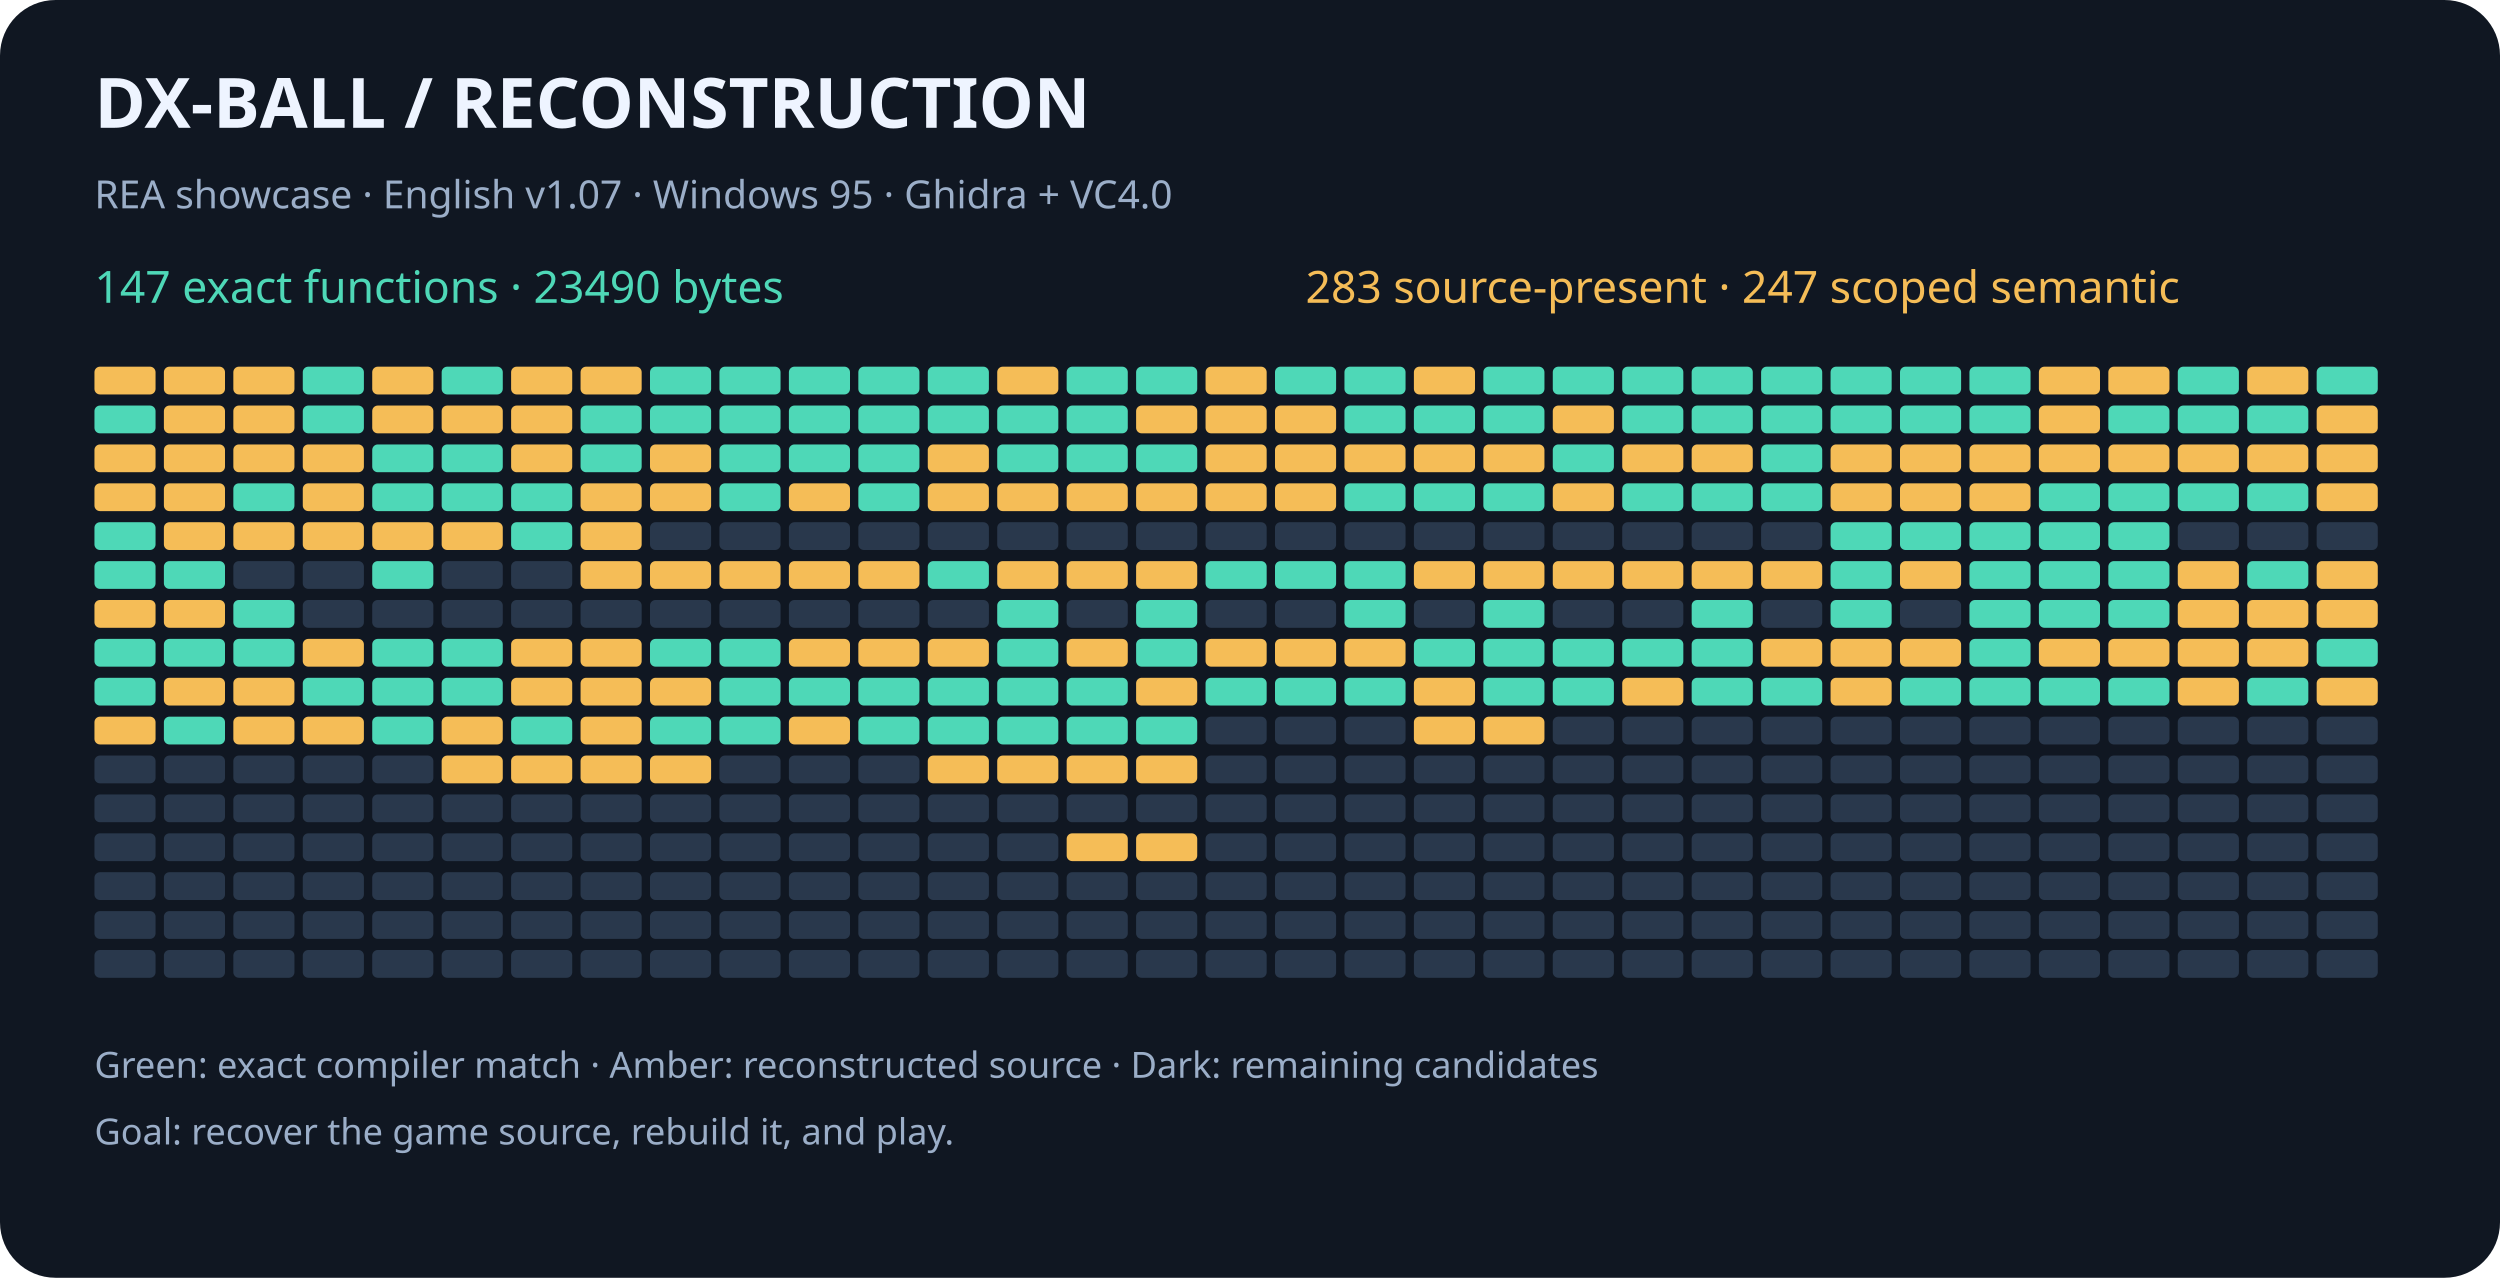
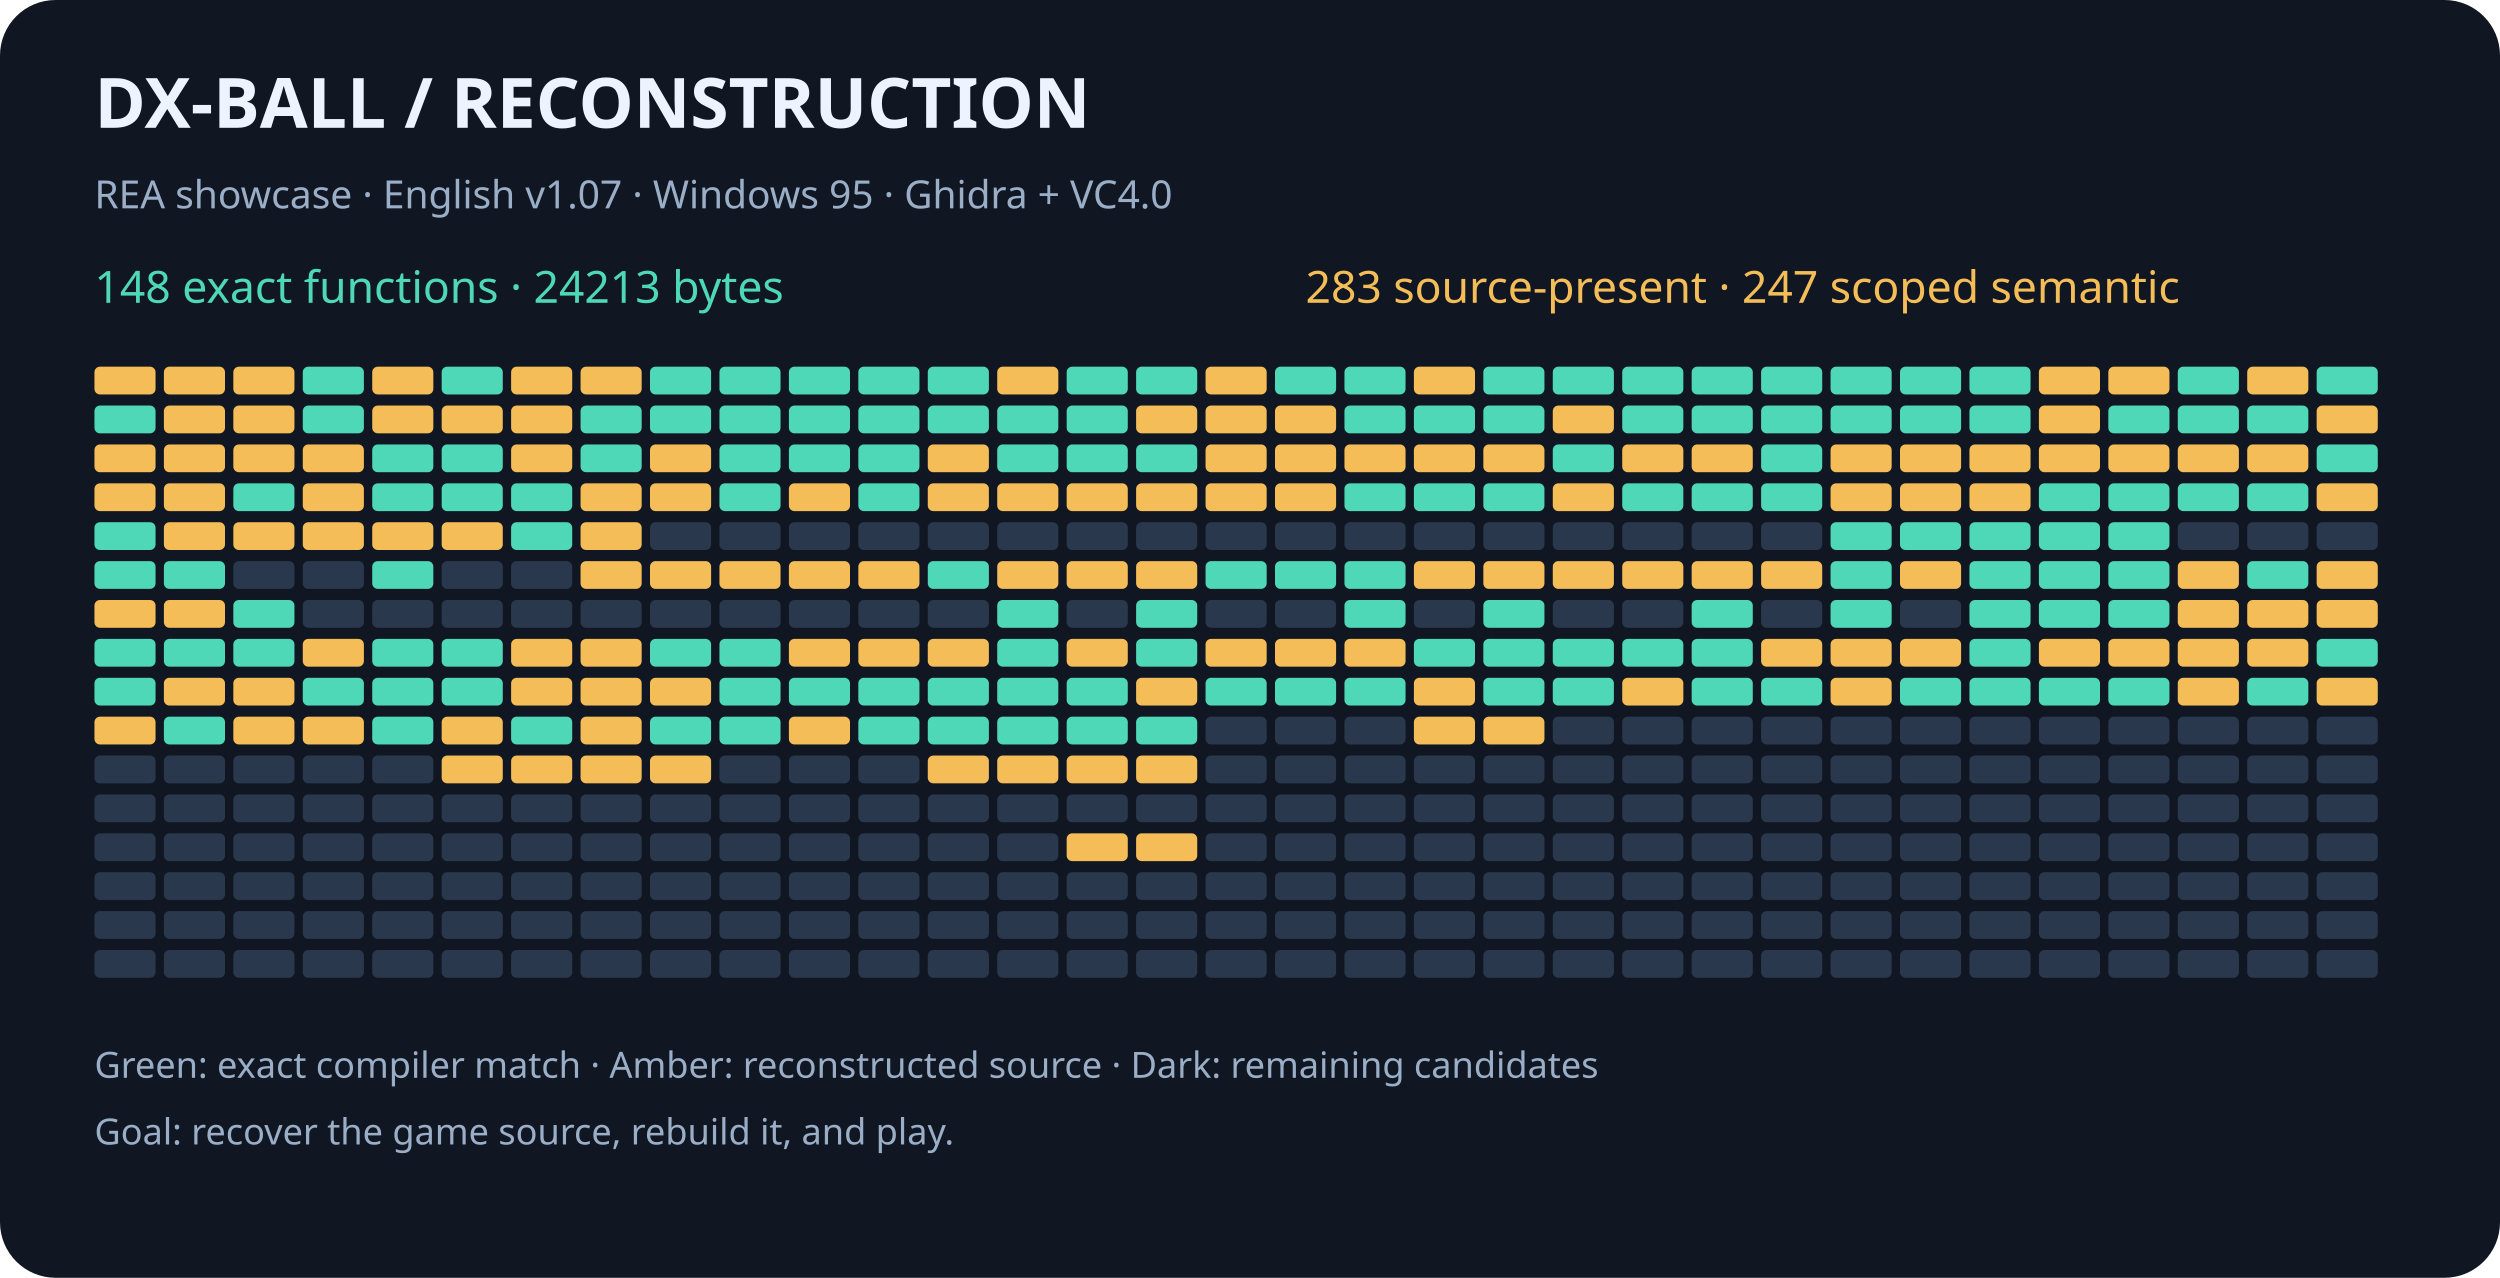
<svg xmlns="http://www.w3.org/2000/svg" width="900" height="460" viewBox="0 0 900 460" role="img" aria-labelledby="title desc">
  <rect width="900" height="460" rx="20" fill="#101722" />
  <g font-family="sans-serif">
    <text x="34" y="46" fill="#eef4ff" font-size="25" font-weight="bold">DX-BALL  /  RECONSTRUCTION</text>
    <text x="34" y="75" fill="#9baec8" font-size="14">REA showcase · English v1.07 · Windows 95 · Ghidra + VC4.0</text>
-     <text x="34" y="109" fill="#4ed8b7" font-size="16">147 exact functions · 23490 bytes</text>
+     <text x="34" y="109" fill="#4ed8b7" font-size="16">148 exact functions · 24213 bytes</text>
    <text x="470" y="109" fill="#f5bd57" font-size="16">283 source-present · 247 scoped semantic</text>
    <rect x="34" y="132" width="22" height="10" rx="2" fill="#f5bd57" />
    <rect x="59" y="132" width="22" height="10" rx="2" fill="#f5bd57" />
    <rect x="84" y="132" width="22" height="10" rx="2" fill="#f5bd57" />
    <rect x="109" y="132" width="22" height="10" rx="2" fill="#4ed8b7" />
    <rect x="134" y="132" width="22" height="10" rx="2" fill="#f5bd57" />
    <rect x="159" y="132" width="22" height="10" rx="2" fill="#4ed8b7" />
    <rect x="184" y="132" width="22" height="10" rx="2" fill="#f5bd57" />
    <rect x="209" y="132" width="22" height="10" rx="2" fill="#f5bd57" />
    <rect x="234" y="132" width="22" height="10" rx="2" fill="#4ed8b7" />
    <rect x="259" y="132" width="22" height="10" rx="2" fill="#4ed8b7" />
    <rect x="284" y="132" width="22" height="10" rx="2" fill="#4ed8b7" />
    <rect x="309" y="132" width="22" height="10" rx="2" fill="#4ed8b7" />
    <rect x="334" y="132" width="22" height="10" rx="2" fill="#4ed8b7" />
    <rect x="359" y="132" width="22" height="10" rx="2" fill="#f5bd57" />
    <rect x="384" y="132" width="22" height="10" rx="2" fill="#4ed8b7" />
    <rect x="409" y="132" width="22" height="10" rx="2" fill="#4ed8b7" />
    <rect x="434" y="132" width="22" height="10" rx="2" fill="#f5bd57" />
    <rect x="459" y="132" width="22" height="10" rx="2" fill="#4ed8b7" />
    <rect x="484" y="132" width="22" height="10" rx="2" fill="#4ed8b7" />
    <rect x="509" y="132" width="22" height="10" rx="2" fill="#f5bd57" />
    <rect x="534" y="132" width="22" height="10" rx="2" fill="#4ed8b7" />
    <rect x="559" y="132" width="22" height="10" rx="2" fill="#4ed8b7" />
    <rect x="584" y="132" width="22" height="10" rx="2" fill="#4ed8b7" />
    <rect x="609" y="132" width="22" height="10" rx="2" fill="#4ed8b7" />
    <rect x="634" y="132" width="22" height="10" rx="2" fill="#4ed8b7" />
    <rect x="659" y="132" width="22" height="10" rx="2" fill="#4ed8b7" />
    <rect x="684" y="132" width="22" height="10" rx="2" fill="#4ed8b7" />
    <rect x="709" y="132" width="22" height="10" rx="2" fill="#4ed8b7" />
    <rect x="734" y="132" width="22" height="10" rx="2" fill="#f5bd57" />
    <rect x="759" y="132" width="22" height="10" rx="2" fill="#f5bd57" />
    <rect x="784" y="132" width="22" height="10" rx="2" fill="#4ed8b7" />
    <rect x="809" y="132" width="22" height="10" rx="2" fill="#f5bd57" />
    <rect x="834" y="132" width="22" height="10" rx="2" fill="#4ed8b7" />
    <rect x="34" y="146" width="22" height="10" rx="2" fill="#4ed8b7" />
    <rect x="59" y="146" width="22" height="10" rx="2" fill="#f5bd57" />
    <rect x="84" y="146" width="22" height="10" rx="2" fill="#f5bd57" />
    <rect x="109" y="146" width="22" height="10" rx="2" fill="#4ed8b7" />
    <rect x="134" y="146" width="22" height="10" rx="2" fill="#f5bd57" />
    <rect x="159" y="146" width="22" height="10" rx="2" fill="#f5bd57" />
    <rect x="184" y="146" width="22" height="10" rx="2" fill="#f5bd57" />
    <rect x="209" y="146" width="22" height="10" rx="2" fill="#4ed8b7" />
    <rect x="234" y="146" width="22" height="10" rx="2" fill="#4ed8b7" />
    <rect x="259" y="146" width="22" height="10" rx="2" fill="#4ed8b7" />
    <rect x="284" y="146" width="22" height="10" rx="2" fill="#4ed8b7" />
    <rect x="309" y="146" width="22" height="10" rx="2" fill="#4ed8b7" />
    <rect x="334" y="146" width="22" height="10" rx="2" fill="#4ed8b7" />
    <rect x="359" y="146" width="22" height="10" rx="2" fill="#4ed8b7" />
    <rect x="384" y="146" width="22" height="10" rx="2" fill="#4ed8b7" />
    <rect x="409" y="146" width="22" height="10" rx="2" fill="#f5bd57" />
    <rect x="434" y="146" width="22" height="10" rx="2" fill="#f5bd57" />
    <rect x="459" y="146" width="22" height="10" rx="2" fill="#f5bd57" />
    <rect x="484" y="146" width="22" height="10" rx="2" fill="#4ed8b7" />
    <rect x="509" y="146" width="22" height="10" rx="2" fill="#4ed8b7" />
    <rect x="534" y="146" width="22" height="10" rx="2" fill="#4ed8b7" />
    <rect x="559" y="146" width="22" height="10" rx="2" fill="#f5bd57" />
    <rect x="584" y="146" width="22" height="10" rx="2" fill="#4ed8b7" />
    <rect x="609" y="146" width="22" height="10" rx="2" fill="#4ed8b7" />
    <rect x="634" y="146" width="22" height="10" rx="2" fill="#4ed8b7" />
    <rect x="659" y="146" width="22" height="10" rx="2" fill="#4ed8b7" />
    <rect x="684" y="146" width="22" height="10" rx="2" fill="#4ed8b7" />
    <rect x="709" y="146" width="22" height="10" rx="2" fill="#4ed8b7" />
    <rect x="734" y="146" width="22" height="10" rx="2" fill="#f5bd57" />
    <rect x="759" y="146" width="22" height="10" rx="2" fill="#4ed8b7" />
    <rect x="784" y="146" width="22" height="10" rx="2" fill="#4ed8b7" />
    <rect x="809" y="146" width="22" height="10" rx="2" fill="#4ed8b7" />
    <rect x="834" y="146" width="22" height="10" rx="2" fill="#f5bd57" />
    <rect x="34" y="160" width="22" height="10" rx="2" fill="#f5bd57" />
    <rect x="59" y="160" width="22" height="10" rx="2" fill="#f5bd57" />
    <rect x="84" y="160" width="22" height="10" rx="2" fill="#f5bd57" />
    <rect x="109" y="160" width="22" height="10" rx="2" fill="#f5bd57" />
    <rect x="134" y="160" width="22" height="10" rx="2" fill="#4ed8b7" />
    <rect x="159" y="160" width="22" height="10" rx="2" fill="#4ed8b7" />
    <rect x="184" y="160" width="22" height="10" rx="2" fill="#f5bd57" />
    <rect x="209" y="160" width="22" height="10" rx="2" fill="#4ed8b7" />
    <rect x="234" y="160" width="22" height="10" rx="2" fill="#f5bd57" />
    <rect x="259" y="160" width="22" height="10" rx="2" fill="#4ed8b7" />
    <rect x="284" y="160" width="22" height="10" rx="2" fill="#4ed8b7" />
    <rect x="309" y="160" width="22" height="10" rx="2" fill="#4ed8b7" />
    <rect x="334" y="160" width="22" height="10" rx="2" fill="#f5bd57" />
    <rect x="359" y="160" width="22" height="10" rx="2" fill="#4ed8b7" />
    <rect x="384" y="160" width="22" height="10" rx="2" fill="#4ed8b7" />
    <rect x="409" y="160" width="22" height="10" rx="2" fill="#4ed8b7" />
    <rect x="434" y="160" width="22" height="10" rx="2" fill="#f5bd57" />
    <rect x="459" y="160" width="22" height="10" rx="2" fill="#f5bd57" />
    <rect x="484" y="160" width="22" height="10" rx="2" fill="#f5bd57" />
    <rect x="509" y="160" width="22" height="10" rx="2" fill="#f5bd57" />
    <rect x="534" y="160" width="22" height="10" rx="2" fill="#f5bd57" />
    <rect x="559" y="160" width="22" height="10" rx="2" fill="#4ed8b7" />
    <rect x="584" y="160" width="22" height="10" rx="2" fill="#f5bd57" />
    <rect x="609" y="160" width="22" height="10" rx="2" fill="#f5bd57" />
    <rect x="634" y="160" width="22" height="10" rx="2" fill="#4ed8b7" />
    <rect x="659" y="160" width="22" height="10" rx="2" fill="#f5bd57" />
    <rect x="684" y="160" width="22" height="10" rx="2" fill="#f5bd57" />
    <rect x="709" y="160" width="22" height="10" rx="2" fill="#f5bd57" />
    <rect x="734" y="160" width="22" height="10" rx="2" fill="#f5bd57" />
    <rect x="759" y="160" width="22" height="10" rx="2" fill="#f5bd57" />
    <rect x="784" y="160" width="22" height="10" rx="2" fill="#f5bd57" />
    <rect x="809" y="160" width="22" height="10" rx="2" fill="#f5bd57" />
-     <rect x="834" y="160" width="22" height="10" rx="2" fill="#f5bd57" />
+     <rect x="834" y="160" width="22" height="10" rx="2" fill="#4ed8b7" />
    <rect x="34" y="174" width="22" height="10" rx="2" fill="#f5bd57" />
    <rect x="59" y="174" width="22" height="10" rx="2" fill="#f5bd57" />
    <rect x="84" y="174" width="22" height="10" rx="2" fill="#4ed8b7" />
    <rect x="109" y="174" width="22" height="10" rx="2" fill="#f5bd57" />
    <rect x="134" y="174" width="22" height="10" rx="2" fill="#4ed8b7" />
    <rect x="159" y="174" width="22" height="10" rx="2" fill="#4ed8b7" />
    <rect x="184" y="174" width="22" height="10" rx="2" fill="#4ed8b7" />
    <rect x="209" y="174" width="22" height="10" rx="2" fill="#f5bd57" />
    <rect x="234" y="174" width="22" height="10" rx="2" fill="#f5bd57" />
    <rect x="259" y="174" width="22" height="10" rx="2" fill="#4ed8b7" />
    <rect x="284" y="174" width="22" height="10" rx="2" fill="#f5bd57" />
    <rect x="309" y="174" width="22" height="10" rx="2" fill="#4ed8b7" />
    <rect x="334" y="174" width="22" height="10" rx="2" fill="#f5bd57" />
    <rect x="359" y="174" width="22" height="10" rx="2" fill="#f5bd57" />
    <rect x="384" y="174" width="22" height="10" rx="2" fill="#f5bd57" />
    <rect x="409" y="174" width="22" height="10" rx="2" fill="#f5bd57" />
    <rect x="434" y="174" width="22" height="10" rx="2" fill="#f5bd57" />
    <rect x="459" y="174" width="22" height="10" rx="2" fill="#f5bd57" />
    <rect x="484" y="174" width="22" height="10" rx="2" fill="#4ed8b7" />
    <rect x="509" y="174" width="22" height="10" rx="2" fill="#4ed8b7" />
    <rect x="534" y="174" width="22" height="10" rx="2" fill="#4ed8b7" />
    <rect x="559" y="174" width="22" height="10" rx="2" fill="#f5bd57" />
    <rect x="584" y="174" width="22" height="10" rx="2" fill="#4ed8b7" />
    <rect x="609" y="174" width="22" height="10" rx="2" fill="#4ed8b7" />
    <rect x="634" y="174" width="22" height="10" rx="2" fill="#4ed8b7" />
    <rect x="659" y="174" width="22" height="10" rx="2" fill="#f5bd57" />
    <rect x="684" y="174" width="22" height="10" rx="2" fill="#f5bd57" />
    <rect x="709" y="174" width="22" height="10" rx="2" fill="#f5bd57" />
    <rect x="734" y="174" width="22" height="10" rx="2" fill="#4ed8b7" />
    <rect x="759" y="174" width="22" height="10" rx="2" fill="#4ed8b7" />
    <rect x="784" y="174" width="22" height="10" rx="2" fill="#4ed8b7" />
    <rect x="809" y="174" width="22" height="10" rx="2" fill="#4ed8b7" />
    <rect x="834" y="174" width="22" height="10" rx="2" fill="#f5bd57" />
    <rect x="34" y="188" width="22" height="10" rx="2" fill="#4ed8b7" />
    <rect x="59" y="188" width="22" height="10" rx="2" fill="#f5bd57" />
    <rect x="84" y="188" width="22" height="10" rx="2" fill="#f5bd57" />
    <rect x="109" y="188" width="22" height="10" rx="2" fill="#f5bd57" />
    <rect x="134" y="188" width="22" height="10" rx="2" fill="#f5bd57" />
    <rect x="159" y="188" width="22" height="10" rx="2" fill="#f5bd57" />
    <rect x="184" y="188" width="22" height="10" rx="2" fill="#4ed8b7" />
    <rect x="209" y="188" width="22" height="10" rx="2" fill="#f5bd57" />
    <rect x="234" y="188" width="22" height="10" rx="2" fill="#29384c" />
    <rect x="259" y="188" width="22" height="10" rx="2" fill="#29384c" />
    <rect x="284" y="188" width="22" height="10" rx="2" fill="#29384c" />
    <rect x="309" y="188" width="22" height="10" rx="2" fill="#29384c" />
    <rect x="334" y="188" width="22" height="10" rx="2" fill="#29384c" />
    <rect x="359" y="188" width="22" height="10" rx="2" fill="#29384c" />
    <rect x="384" y="188" width="22" height="10" rx="2" fill="#29384c" />
    <rect x="409" y="188" width="22" height="10" rx="2" fill="#29384c" />
    <rect x="434" y="188" width="22" height="10" rx="2" fill="#29384c" />
    <rect x="459" y="188" width="22" height="10" rx="2" fill="#29384c" />
    <rect x="484" y="188" width="22" height="10" rx="2" fill="#29384c" />
    <rect x="509" y="188" width="22" height="10" rx="2" fill="#29384c" />
    <rect x="534" y="188" width="22" height="10" rx="2" fill="#29384c" />
    <rect x="559" y="188" width="22" height="10" rx="2" fill="#29384c" />
    <rect x="584" y="188" width="22" height="10" rx="2" fill="#29384c" />
    <rect x="609" y="188" width="22" height="10" rx="2" fill="#29384c" />
    <rect x="634" y="188" width="22" height="10" rx="2" fill="#29384c" />
    <rect x="659" y="188" width="22" height="10" rx="2" fill="#4ed8b7" />
    <rect x="684" y="188" width="22" height="10" rx="2" fill="#4ed8b7" />
    <rect x="709" y="188" width="22" height="10" rx="2" fill="#4ed8b7" />
    <rect x="734" y="188" width="22" height="10" rx="2" fill="#4ed8b7" />
    <rect x="759" y="188" width="22" height="10" rx="2" fill="#4ed8b7" />
    <rect x="784" y="188" width="22" height="10" rx="2" fill="#29384c" />
    <rect x="809" y="188" width="22" height="10" rx="2" fill="#29384c" />
    <rect x="834" y="188" width="22" height="10" rx="2" fill="#29384c" />
    <rect x="34" y="202" width="22" height="10" rx="2" fill="#4ed8b7" />
    <rect x="59" y="202" width="22" height="10" rx="2" fill="#4ed8b7" />
    <rect x="84" y="202" width="22" height="10" rx="2" fill="#29384c" />
    <rect x="109" y="202" width="22" height="10" rx="2" fill="#29384c" />
    <rect x="134" y="202" width="22" height="10" rx="2" fill="#4ed8b7" />
    <rect x="159" y="202" width="22" height="10" rx="2" fill="#29384c" />
    <rect x="184" y="202" width="22" height="10" rx="2" fill="#29384c" />
    <rect x="209" y="202" width="22" height="10" rx="2" fill="#f5bd57" />
    <rect x="234" y="202" width="22" height="10" rx="2" fill="#f5bd57" />
    <rect x="259" y="202" width="22" height="10" rx="2" fill="#f5bd57" />
    <rect x="284" y="202" width="22" height="10" rx="2" fill="#f5bd57" />
    <rect x="309" y="202" width="22" height="10" rx="2" fill="#f5bd57" />
    <rect x="334" y="202" width="22" height="10" rx="2" fill="#4ed8b7" />
    <rect x="359" y="202" width="22" height="10" rx="2" fill="#f5bd57" />
    <rect x="384" y="202" width="22" height="10" rx="2" fill="#f5bd57" />
    <rect x="409" y="202" width="22" height="10" rx="2" fill="#f5bd57" />
    <rect x="434" y="202" width="22" height="10" rx="2" fill="#4ed8b7" />
    <rect x="459" y="202" width="22" height="10" rx="2" fill="#4ed8b7" />
    <rect x="484" y="202" width="22" height="10" rx="2" fill="#4ed8b7" />
    <rect x="509" y="202" width="22" height="10" rx="2" fill="#f5bd57" />
    <rect x="534" y="202" width="22" height="10" rx="2" fill="#f5bd57" />
    <rect x="559" y="202" width="22" height="10" rx="2" fill="#f5bd57" />
    <rect x="584" y="202" width="22" height="10" rx="2" fill="#f5bd57" />
    <rect x="609" y="202" width="22" height="10" rx="2" fill="#f5bd57" />
    <rect x="634" y="202" width="22" height="10" rx="2" fill="#f5bd57" />
    <rect x="659" y="202" width="22" height="10" rx="2" fill="#4ed8b7" />
    <rect x="684" y="202" width="22" height="10" rx="2" fill="#f5bd57" />
    <rect x="709" y="202" width="22" height="10" rx="2" fill="#4ed8b7" />
    <rect x="734" y="202" width="22" height="10" rx="2" fill="#4ed8b7" />
    <rect x="759" y="202" width="22" height="10" rx="2" fill="#4ed8b7" />
    <rect x="784" y="202" width="22" height="10" rx="2" fill="#f5bd57" />
    <rect x="809" y="202" width="22" height="10" rx="2" fill="#4ed8b7" />
    <rect x="834" y="202" width="22" height="10" rx="2" fill="#f5bd57" />
    <rect x="34" y="216" width="22" height="10" rx="2" fill="#f5bd57" />
    <rect x="59" y="216" width="22" height="10" rx="2" fill="#f5bd57" />
    <rect x="84" y="216" width="22" height="10" rx="2" fill="#4ed8b7" />
    <rect x="109" y="216" width="22" height="10" rx="2" fill="#29384c" />
    <rect x="134" y="216" width="22" height="10" rx="2" fill="#29384c" />
    <rect x="159" y="216" width="22" height="10" rx="2" fill="#29384c" />
    <rect x="184" y="216" width="22" height="10" rx="2" fill="#29384c" />
    <rect x="209" y="216" width="22" height="10" rx="2" fill="#29384c" />
    <rect x="234" y="216" width="22" height="10" rx="2" fill="#29384c" />
    <rect x="259" y="216" width="22" height="10" rx="2" fill="#29384c" />
    <rect x="284" y="216" width="22" height="10" rx="2" fill="#29384c" />
    <rect x="309" y="216" width="22" height="10" rx="2" fill="#29384c" />
    <rect x="334" y="216" width="22" height="10" rx="2" fill="#29384c" />
    <rect x="359" y="216" width="22" height="10" rx="2" fill="#4ed8b7" />
    <rect x="384" y="216" width="22" height="10" rx="2" fill="#29384c" />
    <rect x="409" y="216" width="22" height="10" rx="2" fill="#4ed8b7" />
    <rect x="434" y="216" width="22" height="10" rx="2" fill="#29384c" />
    <rect x="459" y="216" width="22" height="10" rx="2" fill="#29384c" />
    <rect x="484" y="216" width="22" height="10" rx="2" fill="#4ed8b7" />
    <rect x="509" y="216" width="22" height="10" rx="2" fill="#29384c" />
    <rect x="534" y="216" width="22" height="10" rx="2" fill="#4ed8b7" />
    <rect x="559" y="216" width="22" height="10" rx="2" fill="#29384c" />
    <rect x="584" y="216" width="22" height="10" rx="2" fill="#29384c" />
    <rect x="609" y="216" width="22" height="10" rx="2" fill="#4ed8b7" />
    <rect x="634" y="216" width="22" height="10" rx="2" fill="#29384c" />
    <rect x="659" y="216" width="22" height="10" rx="2" fill="#4ed8b7" />
    <rect x="684" y="216" width="22" height="10" rx="2" fill="#29384c" />
    <rect x="709" y="216" width="22" height="10" rx="2" fill="#4ed8b7" />
    <rect x="734" y="216" width="22" height="10" rx="2" fill="#4ed8b7" />
    <rect x="759" y="216" width="22" height="10" rx="2" fill="#4ed8b7" />
    <rect x="784" y="216" width="22" height="10" rx="2" fill="#f5bd57" />
    <rect x="809" y="216" width="22" height="10" rx="2" fill="#f5bd57" />
    <rect x="834" y="216" width="22" height="10" rx="2" fill="#f5bd57" />
    <rect x="34" y="230" width="22" height="10" rx="2" fill="#4ed8b7" />
    <rect x="59" y="230" width="22" height="10" rx="2" fill="#4ed8b7" />
    <rect x="84" y="230" width="22" height="10" rx="2" fill="#4ed8b7" />
    <rect x="109" y="230" width="22" height="10" rx="2" fill="#f5bd57" />
    <rect x="134" y="230" width="22" height="10" rx="2" fill="#4ed8b7" />
    <rect x="159" y="230" width="22" height="10" rx="2" fill="#4ed8b7" />
    <rect x="184" y="230" width="22" height="10" rx="2" fill="#f5bd57" />
    <rect x="209" y="230" width="22" height="10" rx="2" fill="#f5bd57" />
    <rect x="234" y="230" width="22" height="10" rx="2" fill="#4ed8b7" />
    <rect x="259" y="230" width="22" height="10" rx="2" fill="#4ed8b7" />
    <rect x="284" y="230" width="22" height="10" rx="2" fill="#f5bd57" />
    <rect x="309" y="230" width="22" height="10" rx="2" fill="#f5bd57" />
    <rect x="334" y="230" width="22" height="10" rx="2" fill="#f5bd57" />
    <rect x="359" y="230" width="22" height="10" rx="2" fill="#4ed8b7" />
    <rect x="384" y="230" width="22" height="10" rx="2" fill="#f5bd57" />
    <rect x="409" y="230" width="22" height="10" rx="2" fill="#4ed8b7" />
    <rect x="434" y="230" width="22" height="10" rx="2" fill="#f5bd57" />
    <rect x="459" y="230" width="22" height="10" rx="2" fill="#f5bd57" />
    <rect x="484" y="230" width="22" height="10" rx="2" fill="#f5bd57" />
    <rect x="509" y="230" width="22" height="10" rx="2" fill="#4ed8b7" />
    <rect x="534" y="230" width="22" height="10" rx="2" fill="#4ed8b7" />
    <rect x="559" y="230" width="22" height="10" rx="2" fill="#4ed8b7" />
    <rect x="584" y="230" width="22" height="10" rx="2" fill="#4ed8b7" />
    <rect x="609" y="230" width="22" height="10" rx="2" fill="#4ed8b7" />
    <rect x="634" y="230" width="22" height="10" rx="2" fill="#f5bd57" />
    <rect x="659" y="230" width="22" height="10" rx="2" fill="#f5bd57" />
    <rect x="684" y="230" width="22" height="10" rx="2" fill="#f5bd57" />
    <rect x="709" y="230" width="22" height="10" rx="2" fill="#4ed8b7" />
    <rect x="734" y="230" width="22" height="10" rx="2" fill="#f5bd57" />
    <rect x="759" y="230" width="22" height="10" rx="2" fill="#f5bd57" />
    <rect x="784" y="230" width="22" height="10" rx="2" fill="#f5bd57" />
    <rect x="809" y="230" width="22" height="10" rx="2" fill="#f5bd57" />
    <rect x="834" y="230" width="22" height="10" rx="2" fill="#4ed8b7" />
    <rect x="34" y="244" width="22" height="10" rx="2" fill="#4ed8b7" />
    <rect x="59" y="244" width="22" height="10" rx="2" fill="#f5bd57" />
    <rect x="84" y="244" width="22" height="10" rx="2" fill="#f5bd57" />
    <rect x="109" y="244" width="22" height="10" rx="2" fill="#4ed8b7" />
    <rect x="134" y="244" width="22" height="10" rx="2" fill="#4ed8b7" />
    <rect x="159" y="244" width="22" height="10" rx="2" fill="#4ed8b7" />
    <rect x="184" y="244" width="22" height="10" rx="2" fill="#f5bd57" />
    <rect x="209" y="244" width="22" height="10" rx="2" fill="#f5bd57" />
    <rect x="234" y="244" width="22" height="10" rx="2" fill="#f5bd57" />
    <rect x="259" y="244" width="22" height="10" rx="2" fill="#4ed8b7" />
    <rect x="284" y="244" width="22" height="10" rx="2" fill="#4ed8b7" />
    <rect x="309" y="244" width="22" height="10" rx="2" fill="#4ed8b7" />
    <rect x="334" y="244" width="22" height="10" rx="2" fill="#4ed8b7" />
    <rect x="359" y="244" width="22" height="10" rx="2" fill="#4ed8b7" />
    <rect x="384" y="244" width="22" height="10" rx="2" fill="#4ed8b7" />
    <rect x="409" y="244" width="22" height="10" rx="2" fill="#f5bd57" />
    <rect x="434" y="244" width="22" height="10" rx="2" fill="#4ed8b7" />
    <rect x="459" y="244" width="22" height="10" rx="2" fill="#4ed8b7" />
    <rect x="484" y="244" width="22" height="10" rx="2" fill="#4ed8b7" />
    <rect x="509" y="244" width="22" height="10" rx="2" fill="#f5bd57" />
    <rect x="534" y="244" width="22" height="10" rx="2" fill="#4ed8b7" />
    <rect x="559" y="244" width="22" height="10" rx="2" fill="#4ed8b7" />
    <rect x="584" y="244" width="22" height="10" rx="2" fill="#f5bd57" />
    <rect x="609" y="244" width="22" height="10" rx="2" fill="#4ed8b7" />
    <rect x="634" y="244" width="22" height="10" rx="2" fill="#4ed8b7" />
    <rect x="659" y="244" width="22" height="10" rx="2" fill="#f5bd57" />
    <rect x="684" y="244" width="22" height="10" rx="2" fill="#4ed8b7" />
    <rect x="709" y="244" width="22" height="10" rx="2" fill="#4ed8b7" />
    <rect x="734" y="244" width="22" height="10" rx="2" fill="#4ed8b7" />
    <rect x="759" y="244" width="22" height="10" rx="2" fill="#4ed8b7" />
    <rect x="784" y="244" width="22" height="10" rx="2" fill="#f5bd57" />
    <rect x="809" y="244" width="22" height="10" rx="2" fill="#4ed8b7" />
    <rect x="834" y="244" width="22" height="10" rx="2" fill="#f5bd57" />
    <rect x="34" y="258" width="22" height="10" rx="2" fill="#f5bd57" />
    <rect x="59" y="258" width="22" height="10" rx="2" fill="#4ed8b7" />
    <rect x="84" y="258" width="22" height="10" rx="2" fill="#f5bd57" />
    <rect x="109" y="258" width="22" height="10" rx="2" fill="#f5bd57" />
    <rect x="134" y="258" width="22" height="10" rx="2" fill="#4ed8b7" />
    <rect x="159" y="258" width="22" height="10" rx="2" fill="#f5bd57" />
    <rect x="184" y="258" width="22" height="10" rx="2" fill="#4ed8b7" />
    <rect x="209" y="258" width="22" height="10" rx="2" fill="#f5bd57" />
    <rect x="234" y="258" width="22" height="10" rx="2" fill="#4ed8b7" />
    <rect x="259" y="258" width="22" height="10" rx="2" fill="#4ed8b7" />
    <rect x="284" y="258" width="22" height="10" rx="2" fill="#f5bd57" />
    <rect x="309" y="258" width="22" height="10" rx="2" fill="#4ed8b7" />
    <rect x="334" y="258" width="22" height="10" rx="2" fill="#4ed8b7" />
    <rect x="359" y="258" width="22" height="10" rx="2" fill="#4ed8b7" />
    <rect x="384" y="258" width="22" height="10" rx="2" fill="#4ed8b7" />
    <rect x="409" y="258" width="22" height="10" rx="2" fill="#4ed8b7" />
    <rect x="434" y="258" width="22" height="10" rx="2" fill="#29384c" />
    <rect x="459" y="258" width="22" height="10" rx="2" fill="#29384c" />
    <rect x="484" y="258" width="22" height="10" rx="2" fill="#29384c" />
    <rect x="509" y="258" width="22" height="10" rx="2" fill="#f5bd57" />
    <rect x="534" y="258" width="22" height="10" rx="2" fill="#f5bd57" />
    <rect x="559" y="258" width="22" height="10" rx="2" fill="#29384c" />
    <rect x="584" y="258" width="22" height="10" rx="2" fill="#29384c" />
    <rect x="609" y="258" width="22" height="10" rx="2" fill="#29384c" />
    <rect x="634" y="258" width="22" height="10" rx="2" fill="#29384c" />
    <rect x="659" y="258" width="22" height="10" rx="2" fill="#29384c" />
    <rect x="684" y="258" width="22" height="10" rx="2" fill="#29384c" />
    <rect x="709" y="258" width="22" height="10" rx="2" fill="#29384c" />
    <rect x="734" y="258" width="22" height="10" rx="2" fill="#29384c" />
    <rect x="759" y="258" width="22" height="10" rx="2" fill="#29384c" />
    <rect x="784" y="258" width="22" height="10" rx="2" fill="#29384c" />
    <rect x="809" y="258" width="22" height="10" rx="2" fill="#29384c" />
    <rect x="834" y="258" width="22" height="10" rx="2" fill="#29384c" />
    <rect x="34" y="272" width="22" height="10" rx="2" fill="#29384c" />
    <rect x="59" y="272" width="22" height="10" rx="2" fill="#29384c" />
    <rect x="84" y="272" width="22" height="10" rx="2" fill="#29384c" />
    <rect x="109" y="272" width="22" height="10" rx="2" fill="#29384c" />
    <rect x="134" y="272" width="22" height="10" rx="2" fill="#29384c" />
    <rect x="159" y="272" width="22" height="10" rx="2" fill="#f5bd57" />
    <rect x="184" y="272" width="22" height="10" rx="2" fill="#f5bd57" />
    <rect x="209" y="272" width="22" height="10" rx="2" fill="#f5bd57" />
    <rect x="234" y="272" width="22" height="10" rx="2" fill="#f5bd57" />
    <rect x="259" y="272" width="22" height="10" rx="2" fill="#29384c" />
    <rect x="284" y="272" width="22" height="10" rx="2" fill="#29384c" />
    <rect x="309" y="272" width="22" height="10" rx="2" fill="#29384c" />
    <rect x="334" y="272" width="22" height="10" rx="2" fill="#f5bd57" />
    <rect x="359" y="272" width="22" height="10" rx="2" fill="#f5bd57" />
    <rect x="384" y="272" width="22" height="10" rx="2" fill="#f5bd57" />
    <rect x="409" y="272" width="22" height="10" rx="2" fill="#f5bd57" />
    <rect x="434" y="272" width="22" height="10" rx="2" fill="#29384c" />
    <rect x="459" y="272" width="22" height="10" rx="2" fill="#29384c" />
    <rect x="484" y="272" width="22" height="10" rx="2" fill="#29384c" />
    <rect x="509" y="272" width="22" height="10" rx="2" fill="#29384c" />
    <rect x="534" y="272" width="22" height="10" rx="2" fill="#29384c" />
    <rect x="559" y="272" width="22" height="10" rx="2" fill="#29384c" />
    <rect x="584" y="272" width="22" height="10" rx="2" fill="#29384c" />
    <rect x="609" y="272" width="22" height="10" rx="2" fill="#29384c" />
    <rect x="634" y="272" width="22" height="10" rx="2" fill="#29384c" />
    <rect x="659" y="272" width="22" height="10" rx="2" fill="#29384c" />
    <rect x="684" y="272" width="22" height="10" rx="2" fill="#29384c" />
    <rect x="709" y="272" width="22" height="10" rx="2" fill="#29384c" />
    <rect x="734" y="272" width="22" height="10" rx="2" fill="#29384c" />
    <rect x="759" y="272" width="22" height="10" rx="2" fill="#29384c" />
    <rect x="784" y="272" width="22" height="10" rx="2" fill="#29384c" />
    <rect x="809" y="272" width="22" height="10" rx="2" fill="#29384c" />
    <rect x="834" y="272" width="22" height="10" rx="2" fill="#29384c" />
    <rect x="34" y="286" width="22" height="10" rx="2" fill="#29384c" />
    <rect x="59" y="286" width="22" height="10" rx="2" fill="#29384c" />
    <rect x="84" y="286" width="22" height="10" rx="2" fill="#29384c" />
    <rect x="109" y="286" width="22" height="10" rx="2" fill="#29384c" />
    <rect x="134" y="286" width="22" height="10" rx="2" fill="#29384c" />
    <rect x="159" y="286" width="22" height="10" rx="2" fill="#29384c" />
    <rect x="184" y="286" width="22" height="10" rx="2" fill="#29384c" />
    <rect x="209" y="286" width="22" height="10" rx="2" fill="#29384c" />
    <rect x="234" y="286" width="22" height="10" rx="2" fill="#29384c" />
    <rect x="259" y="286" width="22" height="10" rx="2" fill="#29384c" />
    <rect x="284" y="286" width="22" height="10" rx="2" fill="#29384c" />
    <rect x="309" y="286" width="22" height="10" rx="2" fill="#29384c" />
    <rect x="334" y="286" width="22" height="10" rx="2" fill="#29384c" />
    <rect x="359" y="286" width="22" height="10" rx="2" fill="#29384c" />
    <rect x="384" y="286" width="22" height="10" rx="2" fill="#29384c" />
    <rect x="409" y="286" width="22" height="10" rx="2" fill="#29384c" />
    <rect x="434" y="286" width="22" height="10" rx="2" fill="#29384c" />
    <rect x="459" y="286" width="22" height="10" rx="2" fill="#29384c" />
    <rect x="484" y="286" width="22" height="10" rx="2" fill="#29384c" />
    <rect x="509" y="286" width="22" height="10" rx="2" fill="#29384c" />
    <rect x="534" y="286" width="22" height="10" rx="2" fill="#29384c" />
    <rect x="559" y="286" width="22" height="10" rx="2" fill="#29384c" />
    <rect x="584" y="286" width="22" height="10" rx="2" fill="#29384c" />
    <rect x="609" y="286" width="22" height="10" rx="2" fill="#29384c" />
    <rect x="634" y="286" width="22" height="10" rx="2" fill="#29384c" />
    <rect x="659" y="286" width="22" height="10" rx="2" fill="#29384c" />
    <rect x="684" y="286" width="22" height="10" rx="2" fill="#29384c" />
    <rect x="709" y="286" width="22" height="10" rx="2" fill="#29384c" />
    <rect x="734" y="286" width="22" height="10" rx="2" fill="#29384c" />
    <rect x="759" y="286" width="22" height="10" rx="2" fill="#29384c" />
    <rect x="784" y="286" width="22" height="10" rx="2" fill="#29384c" />
    <rect x="809" y="286" width="22" height="10" rx="2" fill="#29384c" />
    <rect x="834" y="286" width="22" height="10" rx="2" fill="#29384c" />
    <rect x="34" y="300" width="22" height="10" rx="2" fill="#29384c" />
    <rect x="59" y="300" width="22" height="10" rx="2" fill="#29384c" />
    <rect x="84" y="300" width="22" height="10" rx="2" fill="#29384c" />
    <rect x="109" y="300" width="22" height="10" rx="2" fill="#29384c" />
    <rect x="134" y="300" width="22" height="10" rx="2" fill="#29384c" />
    <rect x="159" y="300" width="22" height="10" rx="2" fill="#29384c" />
    <rect x="184" y="300" width="22" height="10" rx="2" fill="#29384c" />
    <rect x="209" y="300" width="22" height="10" rx="2" fill="#29384c" />
    <rect x="234" y="300" width="22" height="10" rx="2" fill="#29384c" />
    <rect x="259" y="300" width="22" height="10" rx="2" fill="#29384c" />
    <rect x="284" y="300" width="22" height="10" rx="2" fill="#29384c" />
    <rect x="309" y="300" width="22" height="10" rx="2" fill="#29384c" />
    <rect x="334" y="300" width="22" height="10" rx="2" fill="#29384c" />
    <rect x="359" y="300" width="22" height="10" rx="2" fill="#29384c" />
    <rect x="384" y="300" width="22" height="10" rx="2" fill="#f5bd57" />
    <rect x="409" y="300" width="22" height="10" rx="2" fill="#f5bd57" />
    <rect x="434" y="300" width="22" height="10" rx="2" fill="#29384c" />
    <rect x="459" y="300" width="22" height="10" rx="2" fill="#29384c" />
    <rect x="484" y="300" width="22" height="10" rx="2" fill="#29384c" />
    <rect x="509" y="300" width="22" height="10" rx="2" fill="#29384c" />
    <rect x="534" y="300" width="22" height="10" rx="2" fill="#29384c" />
    <rect x="559" y="300" width="22" height="10" rx="2" fill="#29384c" />
    <rect x="584" y="300" width="22" height="10" rx="2" fill="#29384c" />
    <rect x="609" y="300" width="22" height="10" rx="2" fill="#29384c" />
    <rect x="634" y="300" width="22" height="10" rx="2" fill="#29384c" />
    <rect x="659" y="300" width="22" height="10" rx="2" fill="#29384c" />
    <rect x="684" y="300" width="22" height="10" rx="2" fill="#29384c" />
    <rect x="709" y="300" width="22" height="10" rx="2" fill="#29384c" />
    <rect x="734" y="300" width="22" height="10" rx="2" fill="#29384c" />
    <rect x="759" y="300" width="22" height="10" rx="2" fill="#29384c" />
    <rect x="784" y="300" width="22" height="10" rx="2" fill="#29384c" />
    <rect x="809" y="300" width="22" height="10" rx="2" fill="#29384c" />
    <rect x="834" y="300" width="22" height="10" rx="2" fill="#29384c" />
    <rect x="34" y="314" width="22" height="10" rx="2" fill="#29384c" />
    <rect x="59" y="314" width="22" height="10" rx="2" fill="#29384c" />
    <rect x="84" y="314" width="22" height="10" rx="2" fill="#29384c" />
    <rect x="109" y="314" width="22" height="10" rx="2" fill="#29384c" />
    <rect x="134" y="314" width="22" height="10" rx="2" fill="#29384c" />
    <rect x="159" y="314" width="22" height="10" rx="2" fill="#29384c" />
    <rect x="184" y="314" width="22" height="10" rx="2" fill="#29384c" />
    <rect x="209" y="314" width="22" height="10" rx="2" fill="#29384c" />
    <rect x="234" y="314" width="22" height="10" rx="2" fill="#29384c" />
    <rect x="259" y="314" width="22" height="10" rx="2" fill="#29384c" />
    <rect x="284" y="314" width="22" height="10" rx="2" fill="#29384c" />
    <rect x="309" y="314" width="22" height="10" rx="2" fill="#29384c" />
    <rect x="334" y="314" width="22" height="10" rx="2" fill="#29384c" />
    <rect x="359" y="314" width="22" height="10" rx="2" fill="#29384c" />
    <rect x="384" y="314" width="22" height="10" rx="2" fill="#29384c" />
    <rect x="409" y="314" width="22" height="10" rx="2" fill="#29384c" />
    <rect x="434" y="314" width="22" height="10" rx="2" fill="#29384c" />
    <rect x="459" y="314" width="22" height="10" rx="2" fill="#29384c" />
    <rect x="484" y="314" width="22" height="10" rx="2" fill="#29384c" />
    <rect x="509" y="314" width="22" height="10" rx="2" fill="#29384c" />
    <rect x="534" y="314" width="22" height="10" rx="2" fill="#29384c" />
    <rect x="559" y="314" width="22" height="10" rx="2" fill="#29384c" />
    <rect x="584" y="314" width="22" height="10" rx="2" fill="#29384c" />
    <rect x="609" y="314" width="22" height="10" rx="2" fill="#29384c" />
    <rect x="634" y="314" width="22" height="10" rx="2" fill="#29384c" />
    <rect x="659" y="314" width="22" height="10" rx="2" fill="#29384c" />
    <rect x="684" y="314" width="22" height="10" rx="2" fill="#29384c" />
    <rect x="709" y="314" width="22" height="10" rx="2" fill="#29384c" />
    <rect x="734" y="314" width="22" height="10" rx="2" fill="#29384c" />
    <rect x="759" y="314" width="22" height="10" rx="2" fill="#29384c" />
    <rect x="784" y="314" width="22" height="10" rx="2" fill="#29384c" />
    <rect x="809" y="314" width="22" height="10" rx="2" fill="#29384c" />
    <rect x="834" y="314" width="22" height="10" rx="2" fill="#29384c" />
    <rect x="34" y="328" width="22" height="10" rx="2" fill="#29384c" />
    <rect x="59" y="328" width="22" height="10" rx="2" fill="#29384c" />
    <rect x="84" y="328" width="22" height="10" rx="2" fill="#29384c" />
    <rect x="109" y="328" width="22" height="10" rx="2" fill="#29384c" />
    <rect x="134" y="328" width="22" height="10" rx="2" fill="#29384c" />
    <rect x="159" y="328" width="22" height="10" rx="2" fill="#29384c" />
    <rect x="184" y="328" width="22" height="10" rx="2" fill="#29384c" />
    <rect x="209" y="328" width="22" height="10" rx="2" fill="#29384c" />
    <rect x="234" y="328" width="22" height="10" rx="2" fill="#29384c" />
    <rect x="259" y="328" width="22" height="10" rx="2" fill="#29384c" />
    <rect x="284" y="328" width="22" height="10" rx="2" fill="#29384c" />
    <rect x="309" y="328" width="22" height="10" rx="2" fill="#29384c" />
    <rect x="334" y="328" width="22" height="10" rx="2" fill="#29384c" />
    <rect x="359" y="328" width="22" height="10" rx="2" fill="#29384c" />
    <rect x="384" y="328" width="22" height="10" rx="2" fill="#29384c" />
    <rect x="409" y="328" width="22" height="10" rx="2" fill="#29384c" />
    <rect x="434" y="328" width="22" height="10" rx="2" fill="#29384c" />
    <rect x="459" y="328" width="22" height="10" rx="2" fill="#29384c" />
    <rect x="484" y="328" width="22" height="10" rx="2" fill="#29384c" />
    <rect x="509" y="328" width="22" height="10" rx="2" fill="#29384c" />
    <rect x="534" y="328" width="22" height="10" rx="2" fill="#29384c" />
    <rect x="559" y="328" width="22" height="10" rx="2" fill="#29384c" />
    <rect x="584" y="328" width="22" height="10" rx="2" fill="#29384c" />
    <rect x="609" y="328" width="22" height="10" rx="2" fill="#29384c" />
    <rect x="634" y="328" width="22" height="10" rx="2" fill="#29384c" />
    <rect x="659" y="328" width="22" height="10" rx="2" fill="#29384c" />
    <rect x="684" y="328" width="22" height="10" rx="2" fill="#29384c" />
    <rect x="709" y="328" width="22" height="10" rx="2" fill="#29384c" />
    <rect x="734" y="328" width="22" height="10" rx="2" fill="#29384c" />
    <rect x="759" y="328" width="22" height="10" rx="2" fill="#29384c" />
    <rect x="784" y="328" width="22" height="10" rx="2" fill="#29384c" />
    <rect x="809" y="328" width="22" height="10" rx="2" fill="#29384c" />
    <rect x="834" y="328" width="22" height="10" rx="2" fill="#29384c" />
    <rect x="34" y="342" width="22" height="10" rx="2" fill="#29384c" />
    <rect x="59" y="342" width="22" height="10" rx="2" fill="#29384c" />
    <rect x="84" y="342" width="22" height="10" rx="2" fill="#29384c" />
    <rect x="109" y="342" width="22" height="10" rx="2" fill="#29384c" />
    <rect x="134" y="342" width="22" height="10" rx="2" fill="#29384c" />
    <rect x="159" y="342" width="22" height="10" rx="2" fill="#29384c" />
    <rect x="184" y="342" width="22" height="10" rx="2" fill="#29384c" />
    <rect x="209" y="342" width="22" height="10" rx="2" fill="#29384c" />
    <rect x="234" y="342" width="22" height="10" rx="2" fill="#29384c" />
    <rect x="259" y="342" width="22" height="10" rx="2" fill="#29384c" />
    <rect x="284" y="342" width="22" height="10" rx="2" fill="#29384c" />
    <rect x="309" y="342" width="22" height="10" rx="2" fill="#29384c" />
    <rect x="334" y="342" width="22" height="10" rx="2" fill="#29384c" />
    <rect x="359" y="342" width="22" height="10" rx="2" fill="#29384c" />
    <rect x="384" y="342" width="22" height="10" rx="2" fill="#29384c" />
    <rect x="409" y="342" width="22" height="10" rx="2" fill="#29384c" />
    <rect x="434" y="342" width="22" height="10" rx="2" fill="#29384c" />
    <rect x="459" y="342" width="22" height="10" rx="2" fill="#29384c" />
    <rect x="484" y="342" width="22" height="10" rx="2" fill="#29384c" />
    <rect x="509" y="342" width="22" height="10" rx="2" fill="#29384c" />
    <rect x="534" y="342" width="22" height="10" rx="2" fill="#29384c" />
    <rect x="559" y="342" width="22" height="10" rx="2" fill="#29384c" />
    <rect x="584" y="342" width="22" height="10" rx="2" fill="#29384c" />
    <rect x="609" y="342" width="22" height="10" rx="2" fill="#29384c" />
    <rect x="634" y="342" width="22" height="10" rx="2" fill="#29384c" />
    <rect x="659" y="342" width="22" height="10" rx="2" fill="#29384c" />
    <rect x="684" y="342" width="22" height="10" rx="2" fill="#29384c" />
    <rect x="709" y="342" width="22" height="10" rx="2" fill="#29384c" />
    <rect x="734" y="342" width="22" height="10" rx="2" fill="#29384c" />
    <rect x="759" y="342" width="22" height="10" rx="2" fill="#29384c" />
    <rect x="784" y="342" width="22" height="10" rx="2" fill="#29384c" />
    <rect x="809" y="342" width="22" height="10" rx="2" fill="#29384c" />
    <rect x="834" y="342" width="22" height="10" rx="2" fill="#29384c" />
    <text x="34" y="388" fill="#9baec8" font-size="13">Green: exact compiler match · Amber: reconstructed source · Dark: remaining candidates</text>
    <text x="34" y="412" fill="#9baec8" font-size="13">Goal: recover the game source, rebuild it, and play.</text>
  </g>
</svg>
